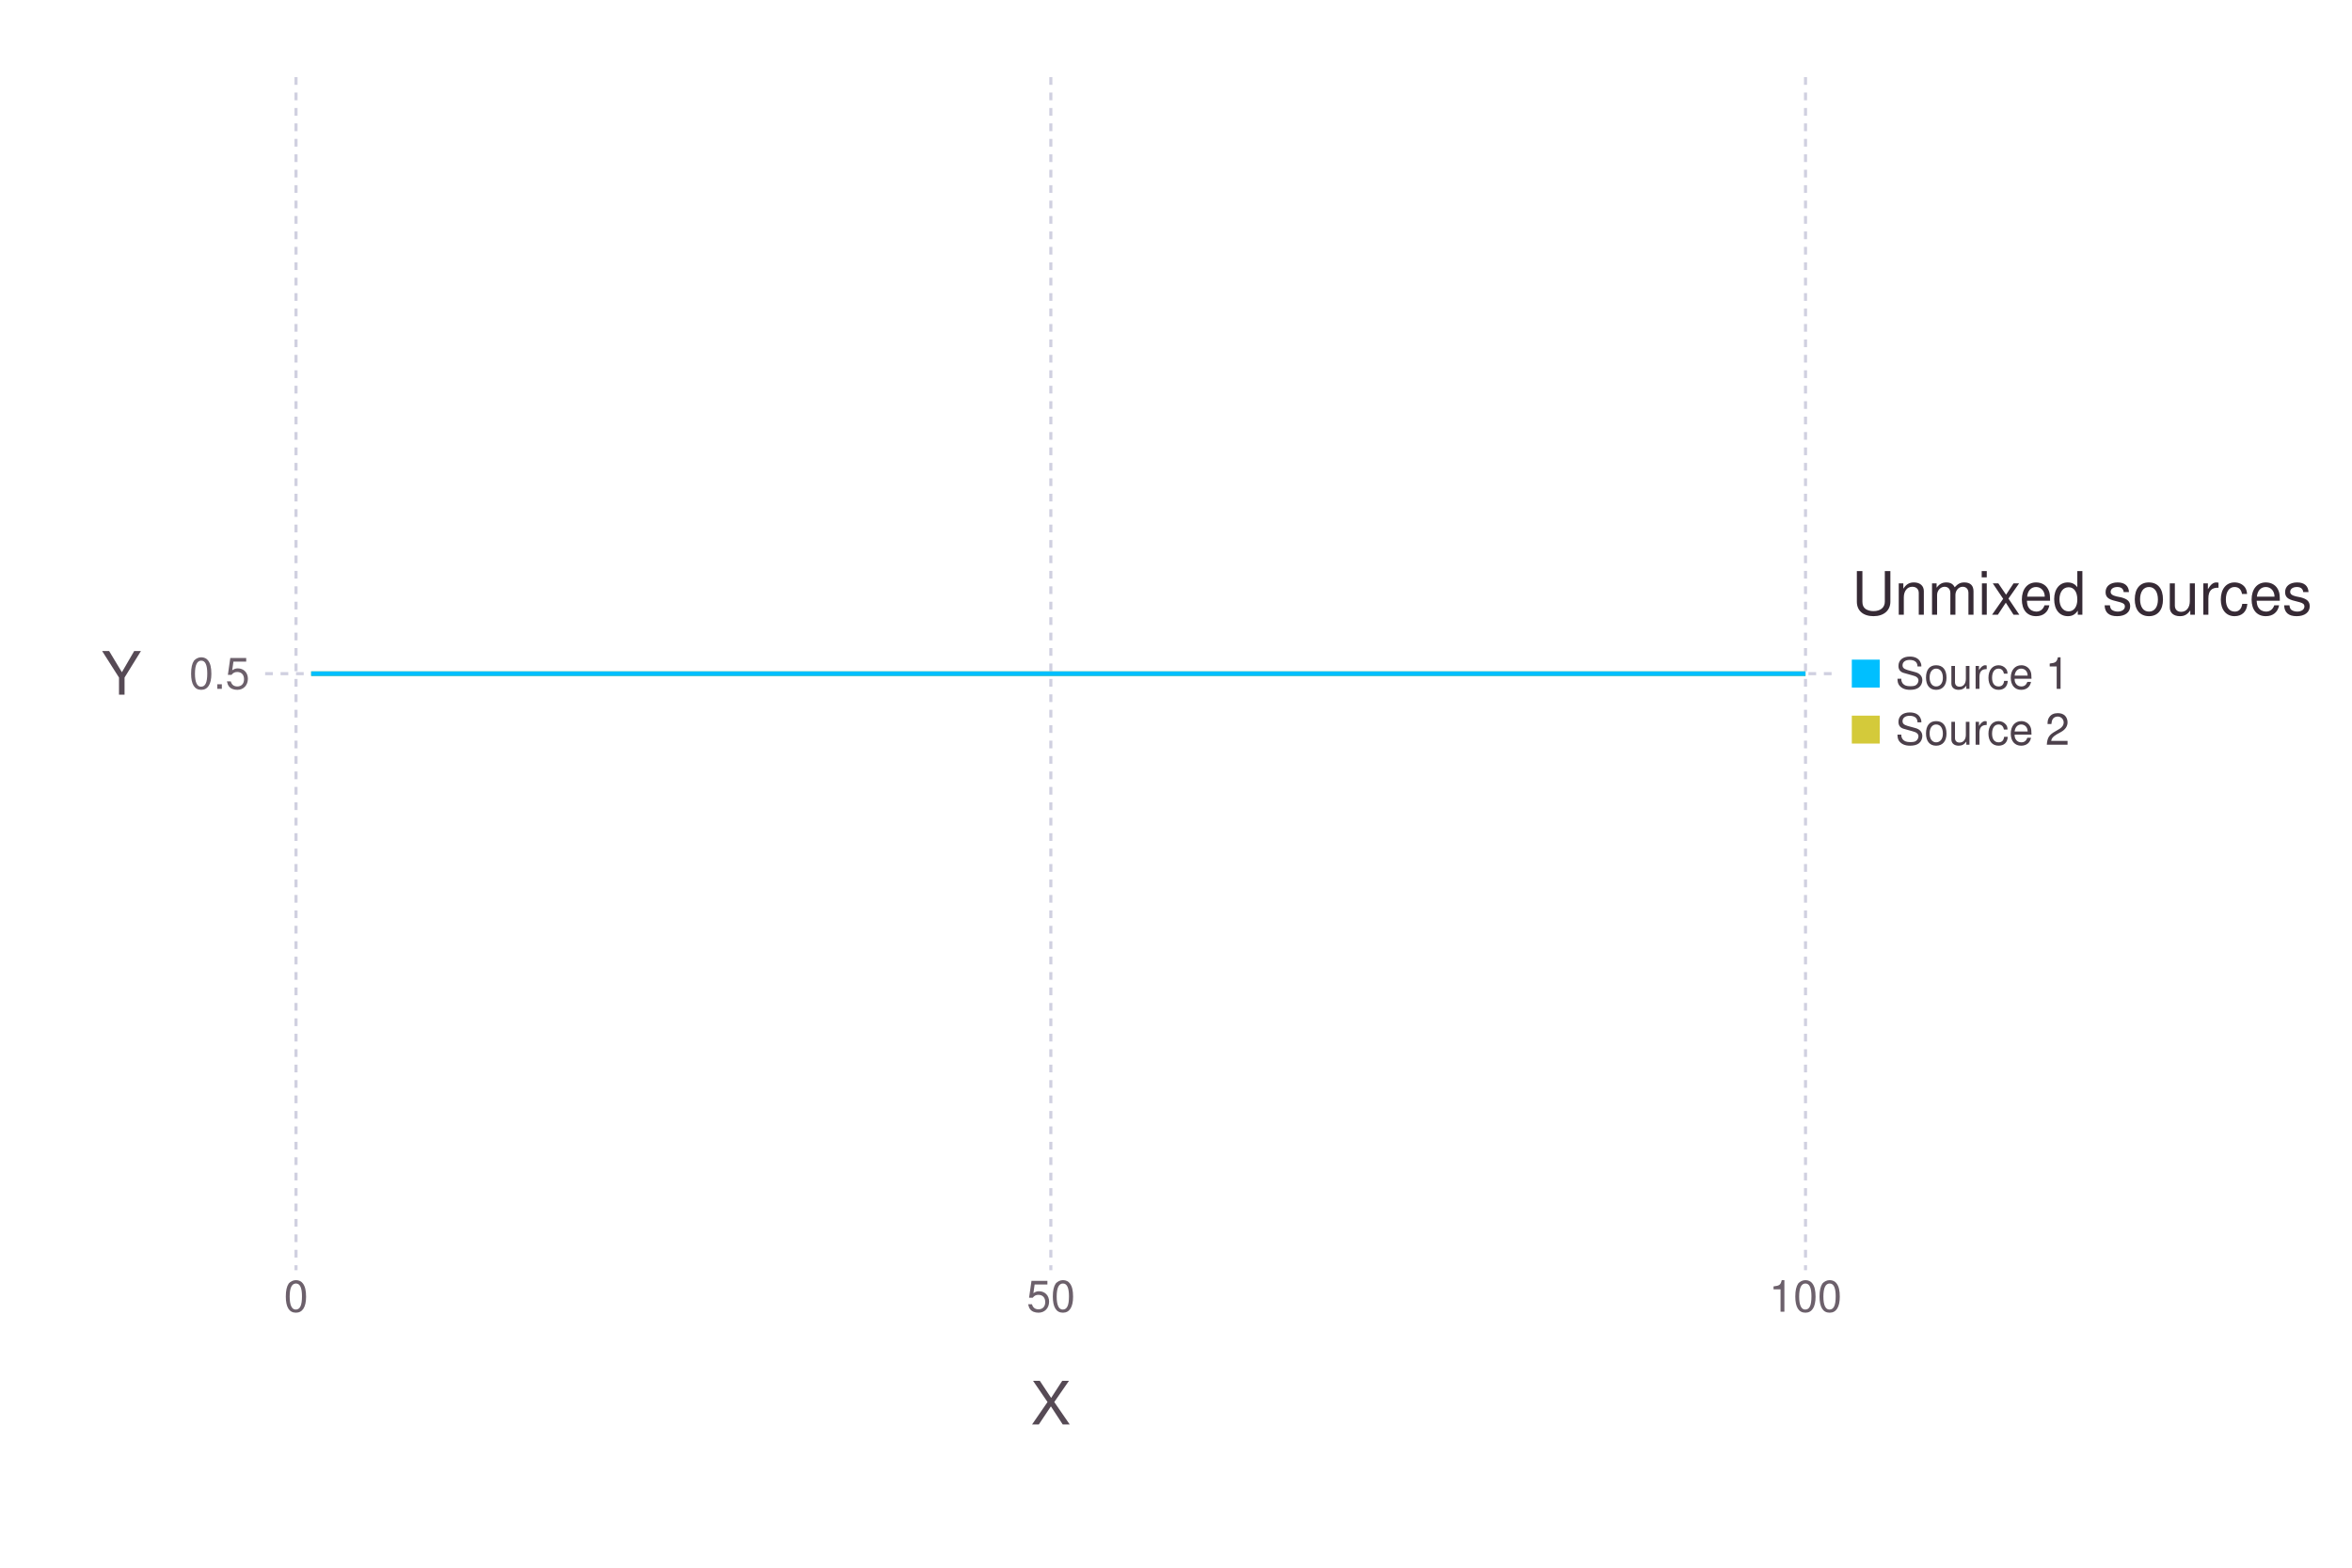
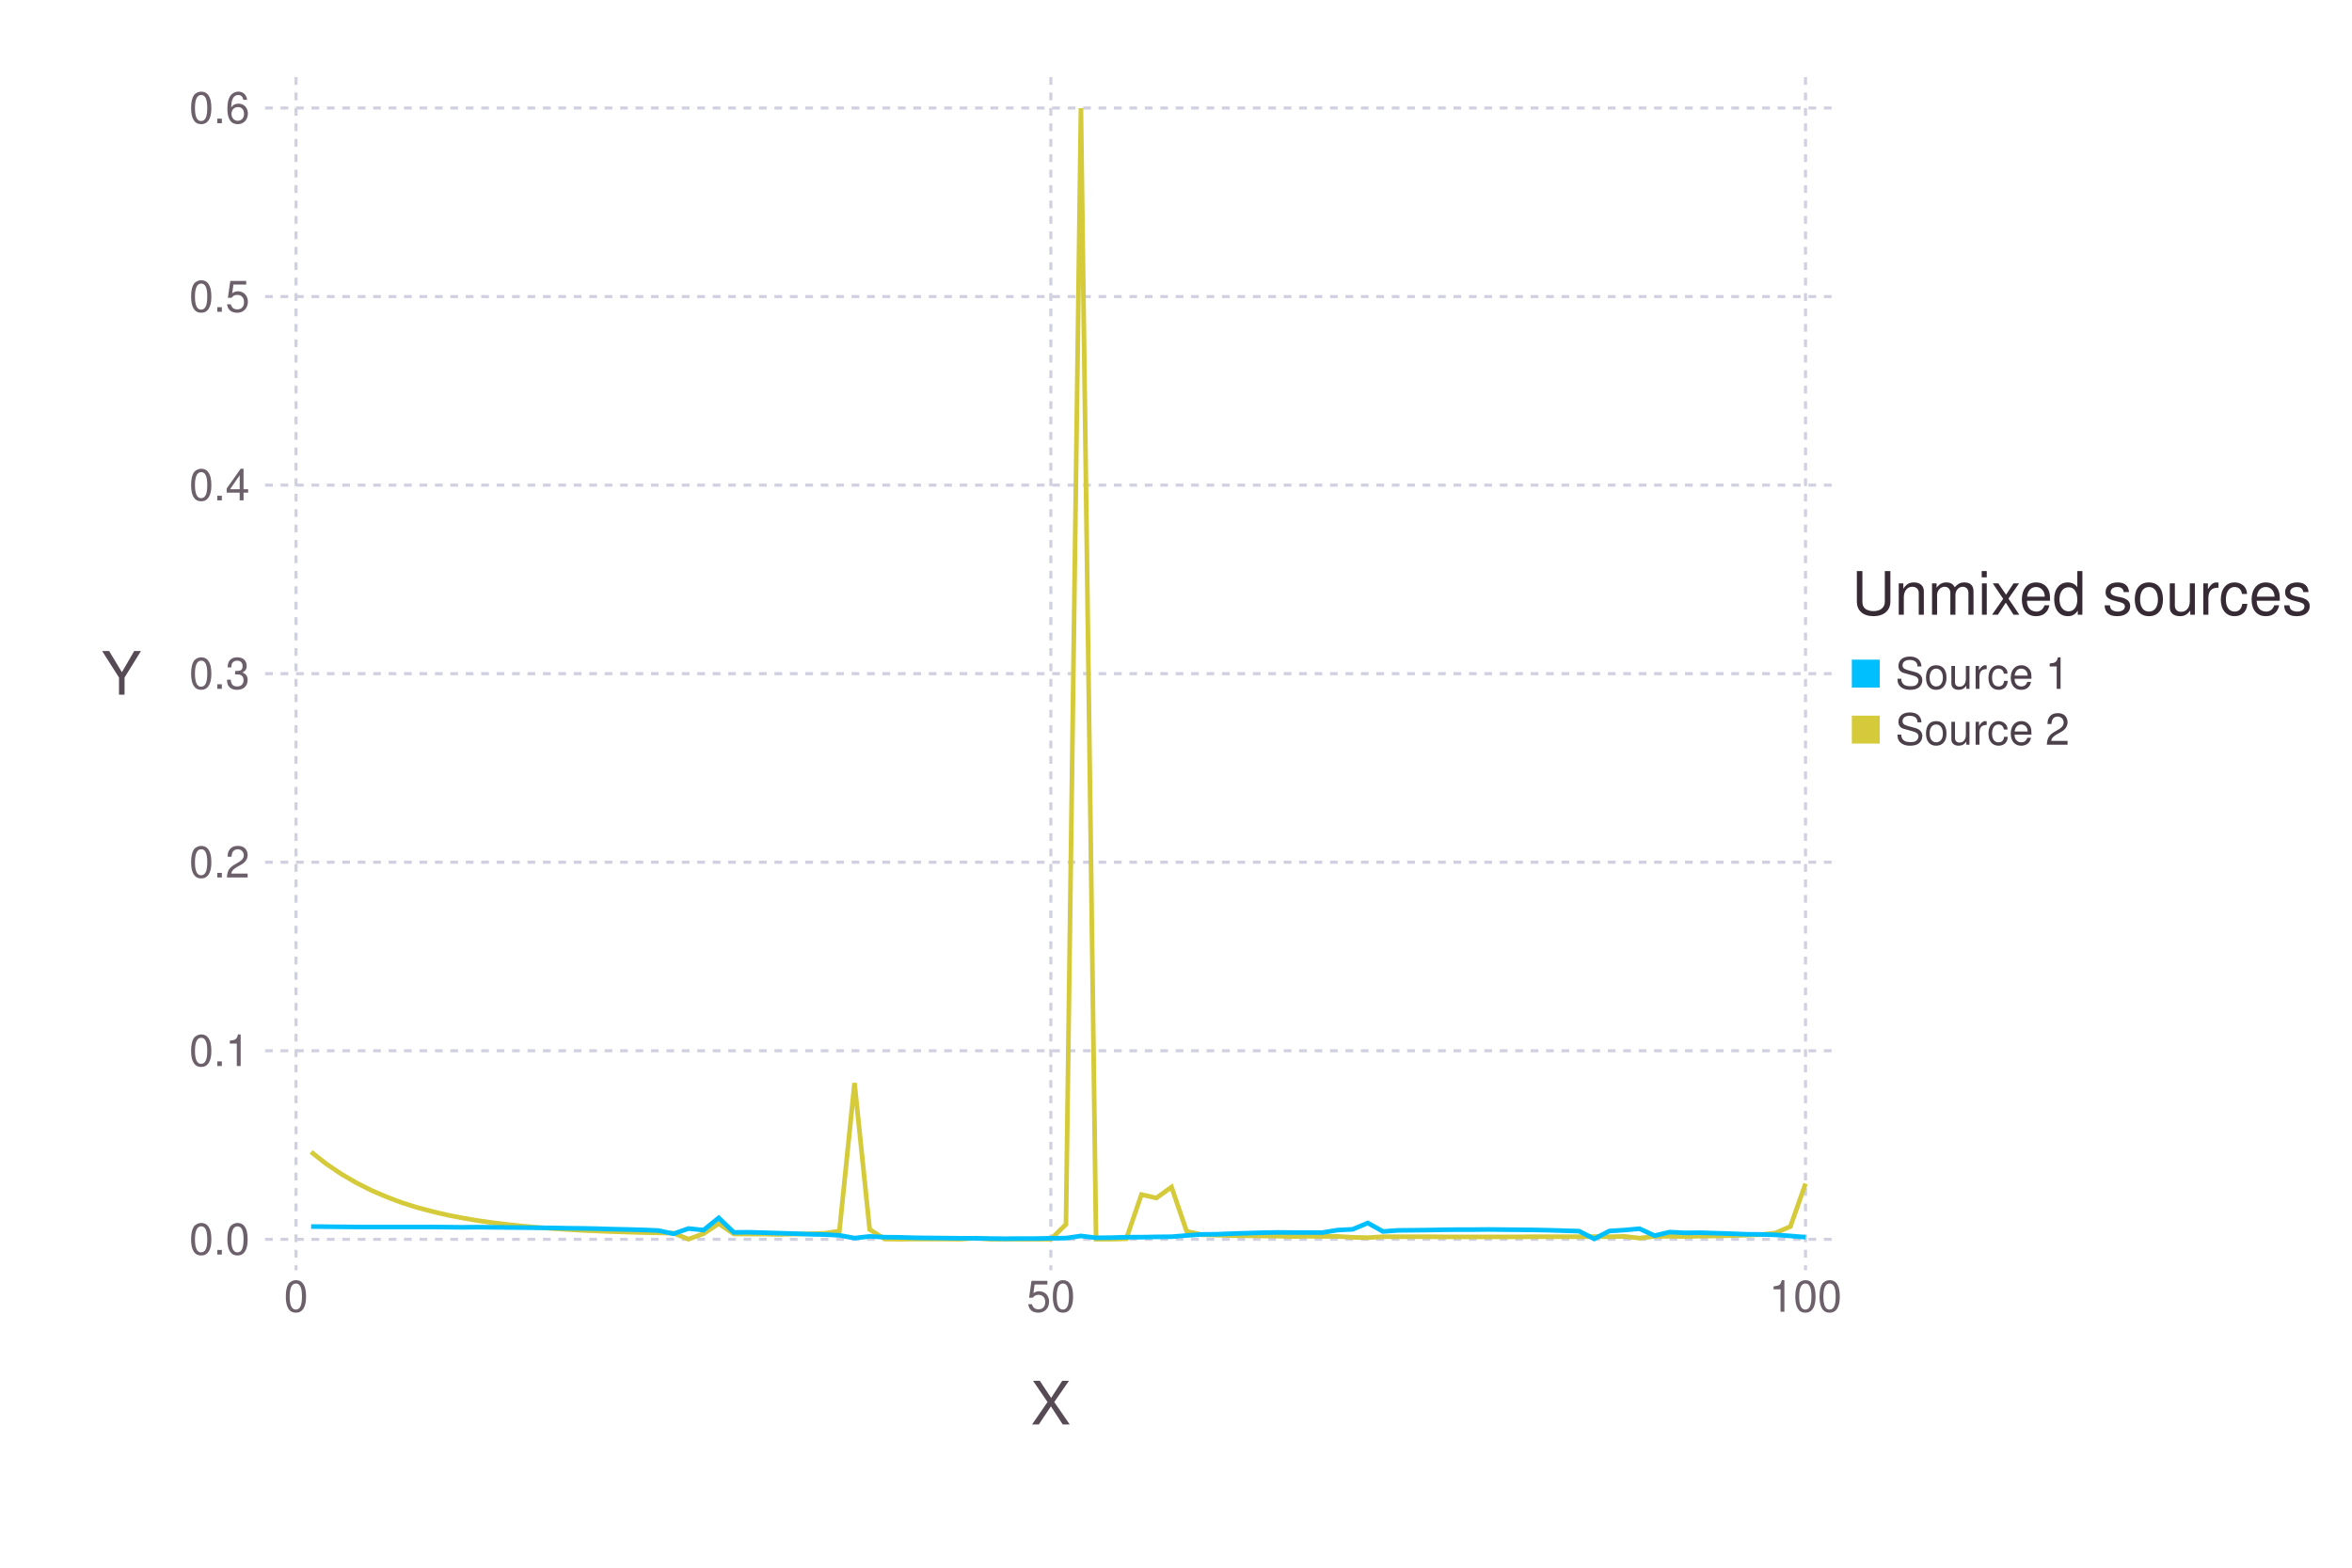
<svg xmlns="http://www.w3.org/2000/svg" version="1.2" width="152.4mm" height="101.6mm" viewBox="0 0 152.4 101.6" stroke="none" fill="#000000" stroke-width="0.3" font-size="3.88">
  <g class="plotroot xscalable yscalable" id="img-ee172b2b-1">
    <g font-size="3.88" font-family="'PT Sans','Helvetica Neue','Helvetica',sans-serif" fill="#564A55" stroke="#000000" stroke-opacity="0.000" id="img-ee172b2b-2">
      <text x="68.09" y="89.99" text-anchor="middle" dy="0.6em">X</text>
    </g>
    <g class="guide xlabels" font-size="2.82" font-family="'PT Sans Caption','Helvetica Neue','Helvetica',sans-serif" fill="#6C606B" id="img-ee172b2b-3">
      <text x="19.18" y="83.32" text-anchor="middle" dy="0.6em">0</text>
      <text x="68.09" y="83.32" text-anchor="middle" dy="0.6em">50</text>
      <text x="116.99" y="83.32" text-anchor="middle" dy="0.6em">100</text>
    </g>
    <g class="guide colorkey" id="img-ee172b2b-4">
      <g fill="#4C404B" font-size="2.82" font-family="'PT Sans','Helvetica Neue','Helvetica',sans-serif" id="img-ee172b2b-5">
        <text x="122.81" y="43.66" dy="0.35em" id="img-ee172b2b-6" class="color_Source_1">Source 1</text>
        <text x="122.81" y="47.28" dy="0.35em" id="img-ee172b2b-7" class="color_Source_2">Source 2</text>
      </g>
      <g stroke="#000000" stroke-opacity="0.000" id="img-ee172b2b-8">
-         <rect x="119.99" y="42.75" width="1.81" height="1.81" id="img-ee172b2b-9" class="color_Source_1" fill="#00BFFF" />
-         <rect x="119.99" y="46.38" width="1.81" height="1.81" id="img-ee172b2b-10" class="color_Source_2" fill="#D4CA3A" />
+         <rect x="119.99" y="42.75" width="1.81" height="1.81" id="img-ee172b2b-9" fill="#00BFFF" class="color_Source_1" />
+         <rect x="119.99" y="46.38" width="1.81" height="1.81" id="img-ee172b2b-10" fill="#D4CA3A" class="color_Source_2" />
      </g>
      <g fill="#362A35" font-size="3.88" font-family="'PT Sans','Helvetica Neue','Helvetica',sans-serif" stroke="#000000" stroke-opacity="0.000" id="img-ee172b2b-11">
        <text x="119.99" y="39.84" id="img-ee172b2b-12">Unmixed sources</text>
      </g>
    </g>
    <g clip-path="url(#img-ee172b2b-13)">
      <g id="img-ee172b2b-14">
        <g pointer-events="visible" opacity="1" fill="#000000" fill-opacity="0.000" stroke="#000000" stroke-opacity="0.000" class="guide background" id="img-ee172b2b-15">
          <rect x="17.18" y="5" width="101.81" height="77.32" id="img-ee172b2b-16" />
        </g>
        <g class="guide ygridlines xfixed" stroke-dasharray="0.5,0.5" stroke-width="0.2" stroke="#D0D0E0" id="img-ee172b2b-17">
-           <path fill="none" d="M17.18,43.66 L 118.99 43.66" id="img-ee172b2b-18" />
+           <path fill="none" d="M17.18,80.32 L 118.99 80.32" id="img-ee172b2b-18" />
+           <path fill="none" d="M17.18,68.1 L 118.99 68.1" id="img-ee172b2b-19" />
+           <path fill="none" d="M17.18,55.88 L 118.99 55.88" id="img-ee172b2b-20" />
+           <path fill="none" d="M17.18,43.66 L 118.99 43.66" id="img-ee172b2b-21" />
+           <path fill="none" d="M17.18,31.44 L 118.99 31.44" id="img-ee172b2b-22" />
+           <path fill="none" d="M17.18,19.22 L 118.99 19.22" id="img-ee172b2b-23" />
+           <path fill="none" d="M17.18,7 L 118.99 7" id="img-ee172b2b-24" />
        </g>
-         <g class="guide xgridlines yfixed" stroke-dasharray="0.5,0.5" stroke-width="0.2" stroke="#D0D0E0" id="img-ee172b2b-19">
-           <path fill="none" d="M19.18,5 L 19.18 82.32" id="img-ee172b2b-20" />
-           <path fill="none" d="M68.09,5 L 68.09 82.32" id="img-ee172b2b-21" />
-           <path fill="none" d="M116.99,5 L 116.99 82.32" id="img-ee172b2b-22" />
+         <g class="guide xgridlines yfixed" stroke-dasharray="0.5,0.5" stroke-width="0.2" stroke="#D0D0E0" id="img-ee172b2b-25">
+           <path fill="none" d="M19.18,5 L 19.18 82.32" id="img-ee172b2b-26" />
+           <path fill="none" d="M68.09,5 L 68.09 82.32" id="img-ee172b2b-27" />
+           <path fill="none" d="M116.99,5 L 116.99 82.32" id="img-ee172b2b-28" />
        </g>
-         <g class="plotpanel" id="img-ee172b2b-23">
-           <g stroke-width="0.3" fill="#000000" fill-opacity="0.000" class="geometry color_Source_2" stroke-dasharray="none" stroke="#D4CA3A" id="img-ee172b2b-24">
-             <path fill="none" d="M20.16,43.66 L 21.14 43.66 22.12 43.66 23.1 43.66 24.07 43.66 25.05 43.66 26.03 43.66 27.01 43.66 27.99 43.66 28.96 43.66 29.94 43.66 30.92 43.66 31.9 43.66 32.88 43.66 33.85 43.66 34.83 43.66 35.81 43.66 36.79 43.66 37.77 43.66 38.75 43.66 39.72 43.66 40.7 43.66 41.68 43.66 42.66 43.66 43.64 43.66 44.61 43.66 45.59 43.66 46.57 43.66 47.55 43.66 48.53 43.66 49.5 43.66 50.48 43.66 51.46 43.66 52.44 43.66 53.42 43.66 54.39 43.66 55.37 43.66 56.35 43.66 57.33 43.66 58.31 43.66 59.29 43.66 60.26 43.66 61.24 43.66 62.22 43.66 63.2 43.66 64.18 43.66 65.15 43.66 66.13 43.66 67.11 43.66 68.09 43.66 69.07 43.66 70.04 43.66 71.02 43.66 72 43.66 72.98 43.66 73.96 43.66 74.93 43.66 75.91 43.66 76.89 43.66 77.87 43.66 78.85 43.66 79.83 43.66 80.8 43.66 81.78 43.66 82.76 43.66 83.74 43.66 84.72 43.66 85.69 43.66 86.67 43.66 87.65 43.66 88.63 43.66 89.61 43.66 90.58 43.66 91.56 43.66 92.54 43.66 93.52 43.66 94.5 43.66 95.47 43.66 96.45 43.66 97.43 43.66 98.41 43.66 99.39 43.66 100.36 43.66 101.34 43.66 102.32 43.66 103.3 43.66 104.28 43.66 105.26 43.66 106.23 43.66 107.21 43.66 108.19 43.66 109.17 43.66 110.15 43.66 111.12 43.66 112.1 43.66 113.08 43.66 114.06 43.66 115.04 43.66 116.01 43.66 116.99 43.66" id="img-ee172b2b-25" />
+         <g class="plotpanel" id="img-ee172b2b-29">
+           <g stroke-width="0.3" fill="#000000" fill-opacity="0.000" class="geometry color_Source_2" stroke-dasharray="none" stroke="#D4CA3A" id="img-ee172b2b-30">
+             <path fill="none" d="M20.16,74.66 L 21.14 75.43 22.12 76.09 23.1 76.66 24.07 77.15 25.05 77.57 26.03 77.94 27.01 78.25 27.99 78.51 28.96 78.74 29.94 78.93 30.92 79.1 31.9 79.24 32.88 79.36 33.85 79.46 34.83 79.55 35.81 79.62 36.79 79.68 37.77 79.74 38.75 79.78 39.72 79.82 40.7 79.85 41.68 79.88 42.66 79.9 43.64 79.92 44.61 80.31 45.59 79.95 46.57 79.3 47.55 79.97 48.53 79.98 49.5 79.98 50.48 80 51.46 79.98 52.44 79.96 53.42 79.93 54.39 79.78 55.37 70.19 56.35 79.68 57.33 80.3 58.31 80.31 59.29 80.3 60.26 80.3 61.24 80.3 62.22 80.31 63.2 80.24 64.18 80.31 65.15 80.31 66.13 80.31 67.11 80.31 68.09 80.31 69.07 79.35 70.04 7.01 71.02 80.31 72 80.31 72.98 80.28 73.96 77.42 74.93 77.64 75.91 76.93 76.89 79.8 77.87 80.02 78.85 80.05 79.83 80.08 80.8 80.09 81.78 80.1 82.76 80.11 83.74 80.14 84.72 80.12 85.69 80.13 86.67 80.13 87.65 80.19 88.63 80.21 89.61 80.15 90.58 80.15 91.56 80.15 92.54 80.15 93.52 80.16 94.5 80.16 95.47 80.16 96.45 80.16 97.43 80.16 98.41 80.16 99.39 80.15 100.36 80.15 101.34 80.15 102.32 80.15 103.3 80.14 104.28 80.15 105.26 80.13 106.23 80.24 107.21 80.13 108.19 80.12 109.17 80.14 110.15 80.11 111.12 80.1 112.1 80.08 113.08 80.05 114.06 80.02 115.04 79.91 116.01 79.49 116.99 76.71" id="img-ee172b2b-31" />
          </g>
-           <g stroke-width="0.3" fill="#000000" fill-opacity="0.000" class="geometry color_Source_1" stroke-dasharray="none" stroke="#00BFFF" id="img-ee172b2b-26">
-             <path fill="none" d="M20.16,43.66 L 21.14 43.66 22.12 43.66 23.1 43.66 24.07 43.66 25.05 43.66 26.03 43.66 27.01 43.66 27.99 43.66 28.96 43.66 29.94 43.66 30.92 43.66 31.9 43.66 32.88 43.66 33.85 43.66 34.83 43.66 35.81 43.66 36.79 43.66 37.77 43.66 38.75 43.66 39.72 43.66 40.7 43.66 41.68 43.66 42.66 43.66 43.64 43.66 44.61 43.66 45.59 43.66 46.57 43.66 47.55 43.66 48.53 43.66 49.5 43.66 50.48 43.66 51.46 43.66 52.44 43.66 53.42 43.66 54.39 43.66 55.37 43.66 56.35 43.66 57.33 43.66 58.31 43.66 59.29 43.66 60.26 43.66 61.24 43.66 62.22 43.66 63.2 43.66 64.18 43.66 65.15 43.66 66.13 43.66 67.11 43.66 68.09 43.66 69.07 43.66 70.04 43.66 71.02 43.66 72 43.66 72.98 43.66 73.96 43.66 74.93 43.66 75.91 43.66 76.89 43.66 77.87 43.66 78.85 43.66 79.83 43.66 80.8 43.66 81.78 43.66 82.76 43.66 83.74 43.66 84.72 43.66 85.69 43.66 86.67 43.66 87.65 43.66 88.63 43.66 89.61 43.66 90.58 43.66 91.56 43.66 92.54 43.66 93.52 43.66 94.5 43.66 95.47 43.66 96.45 43.66 97.43 43.66 98.41 43.66 99.39 43.66 100.36 43.66 101.34 43.66 102.32 43.66 103.3 43.66 104.28 43.66 105.26 43.66 106.23 43.66 107.21 43.66 108.19 43.66 109.17 43.66 110.15 43.66 111.12 43.66 112.1 43.66 113.08 43.66 114.06 43.66 115.04 43.66 116.01 43.66 116.99 43.66" id="img-ee172b2b-27" />
+           <g stroke-width="0.3" fill="#000000" fill-opacity="0.000" class="geometry color_Source_1" stroke-dasharray="none" stroke="#00BFFF" id="img-ee172b2b-32">
+             <path fill="none" d="M20.16,79.49 L 21.14 79.5 22.12 79.51 23.1 79.52 24.07 79.52 25.05 79.52 26.03 79.52 27.01 79.52 27.99 79.52 28.96 79.53 29.94 79.54 30.92 79.53 31.9 79.54 32.88 79.55 33.85 79.56 34.83 79.57 35.81 79.58 36.79 79.6 37.77 79.61 38.75 79.63 39.72 79.66 40.7 79.68 41.68 79.71 42.66 79.75 43.64 79.96 44.61 79.62 45.59 79.72 46.57 78.93 47.55 79.87 48.53 79.86 49.5 79.89 50.48 79.92 51.46 79.95 52.44 79.99 53.42 80.01 54.39 80.06 55.37 80.24 56.35 80.13 57.33 80.18 58.31 80.19 59.29 80.22 60.26 80.23 61.24 80.24 62.22 80.25 63.2 80.25 64.18 80.27 65.15 80.28 66.13 80.27 67.11 80.27 68.09 80.25 69.07 80.24 70.04 80.1 71.02 80.22 72 80.21 72.98 80.18 73.96 80.18 74.93 80.16 75.91 80.15 76.89 80.07 77.87 80 78.85 79.99 79.83 79.95 80.8 79.92 81.78 79.89 82.76 79.87 83.74 79.88 84.72 79.88 85.69 79.88 86.67 79.72 87.65 79.67 88.63 79.26 89.61 79.81 90.58 79.74 91.56 79.73 92.54 79.72 93.52 79.7 94.5 79.69 95.47 79.69 96.45 79.68 97.43 79.69 98.41 79.7 99.39 79.71 100.36 79.73 101.34 79.76 102.32 79.79 103.3 80.29 104.28 79.78 105.26 79.72 106.23 79.63 107.21 80.08 108.19 79.85 109.17 79.9 110.15 79.89 111.12 79.92 112.1 79.95 113.08 79.99 114.06 80 115.04 80.03 116.01 80.1 116.99 80.18" id="img-ee172b2b-33" />
          </g>
        </g>
      </g>
    </g>
-     <g class="guide ylabels" font-size="2.82" font-family="'PT Sans Caption','Helvetica Neue','Helvetica',sans-serif" fill="#6C606B" id="img-ee172b2b-28">
-       <text x="16.18" y="43.66" text-anchor="end" dy="0.35em" id="img-ee172b2b-29">0.5</text>
+     <g class="guide ylabels" font-size="2.82" font-family="'PT Sans Caption','Helvetica Neue','Helvetica',sans-serif" fill="#6C606B" id="img-ee172b2b-34">
+       <text x="16.18" y="80.32" text-anchor="end" dy="0.35em" id="img-ee172b2b-35">0.0</text>
+       <text x="16.18" y="68.1" text-anchor="end" dy="0.35em" id="img-ee172b2b-36">0.1</text>
+       <text x="16.18" y="55.88" text-anchor="end" dy="0.35em" id="img-ee172b2b-37">0.2</text>
+       <text x="16.18" y="43.66" text-anchor="end" dy="0.35em" id="img-ee172b2b-38">0.3</text>
+       <text x="16.18" y="31.44" text-anchor="end" dy="0.35em" id="img-ee172b2b-39">0.4</text>
+       <text x="16.18" y="19.22" text-anchor="end" dy="0.35em" id="img-ee172b2b-40">0.5</text>
+       <text x="16.18" y="7" text-anchor="end" dy="0.35em" id="img-ee172b2b-41">0.6</text>
    </g>
-     <g font-size="3.88" font-family="'PT Sans','Helvetica Neue','Helvetica',sans-serif" fill="#564A55" stroke="#000000" stroke-opacity="0.000" id="img-ee172b2b-30">
-       <text x="9.16" y="43.66" text-anchor="end" dy="0.35em" id="img-ee172b2b-31">Y</text>
+     <g font-size="3.88" font-family="'PT Sans','Helvetica Neue','Helvetica',sans-serif" fill="#564A55" stroke="#000000" stroke-opacity="0.000" id="img-ee172b2b-42">
+       <text x="9.16" y="43.66" text-anchor="end" dy="0.35em" id="img-ee172b2b-43">Y</text>
    </g>
  </g>
  <defs>
    <clipPath id="img-ee172b2b-13">
      <path d="M17.18,5 L 118.99 5 118.99 82.32 17.18 82.32" />
    </clipPath>
  </defs>
</svg>
